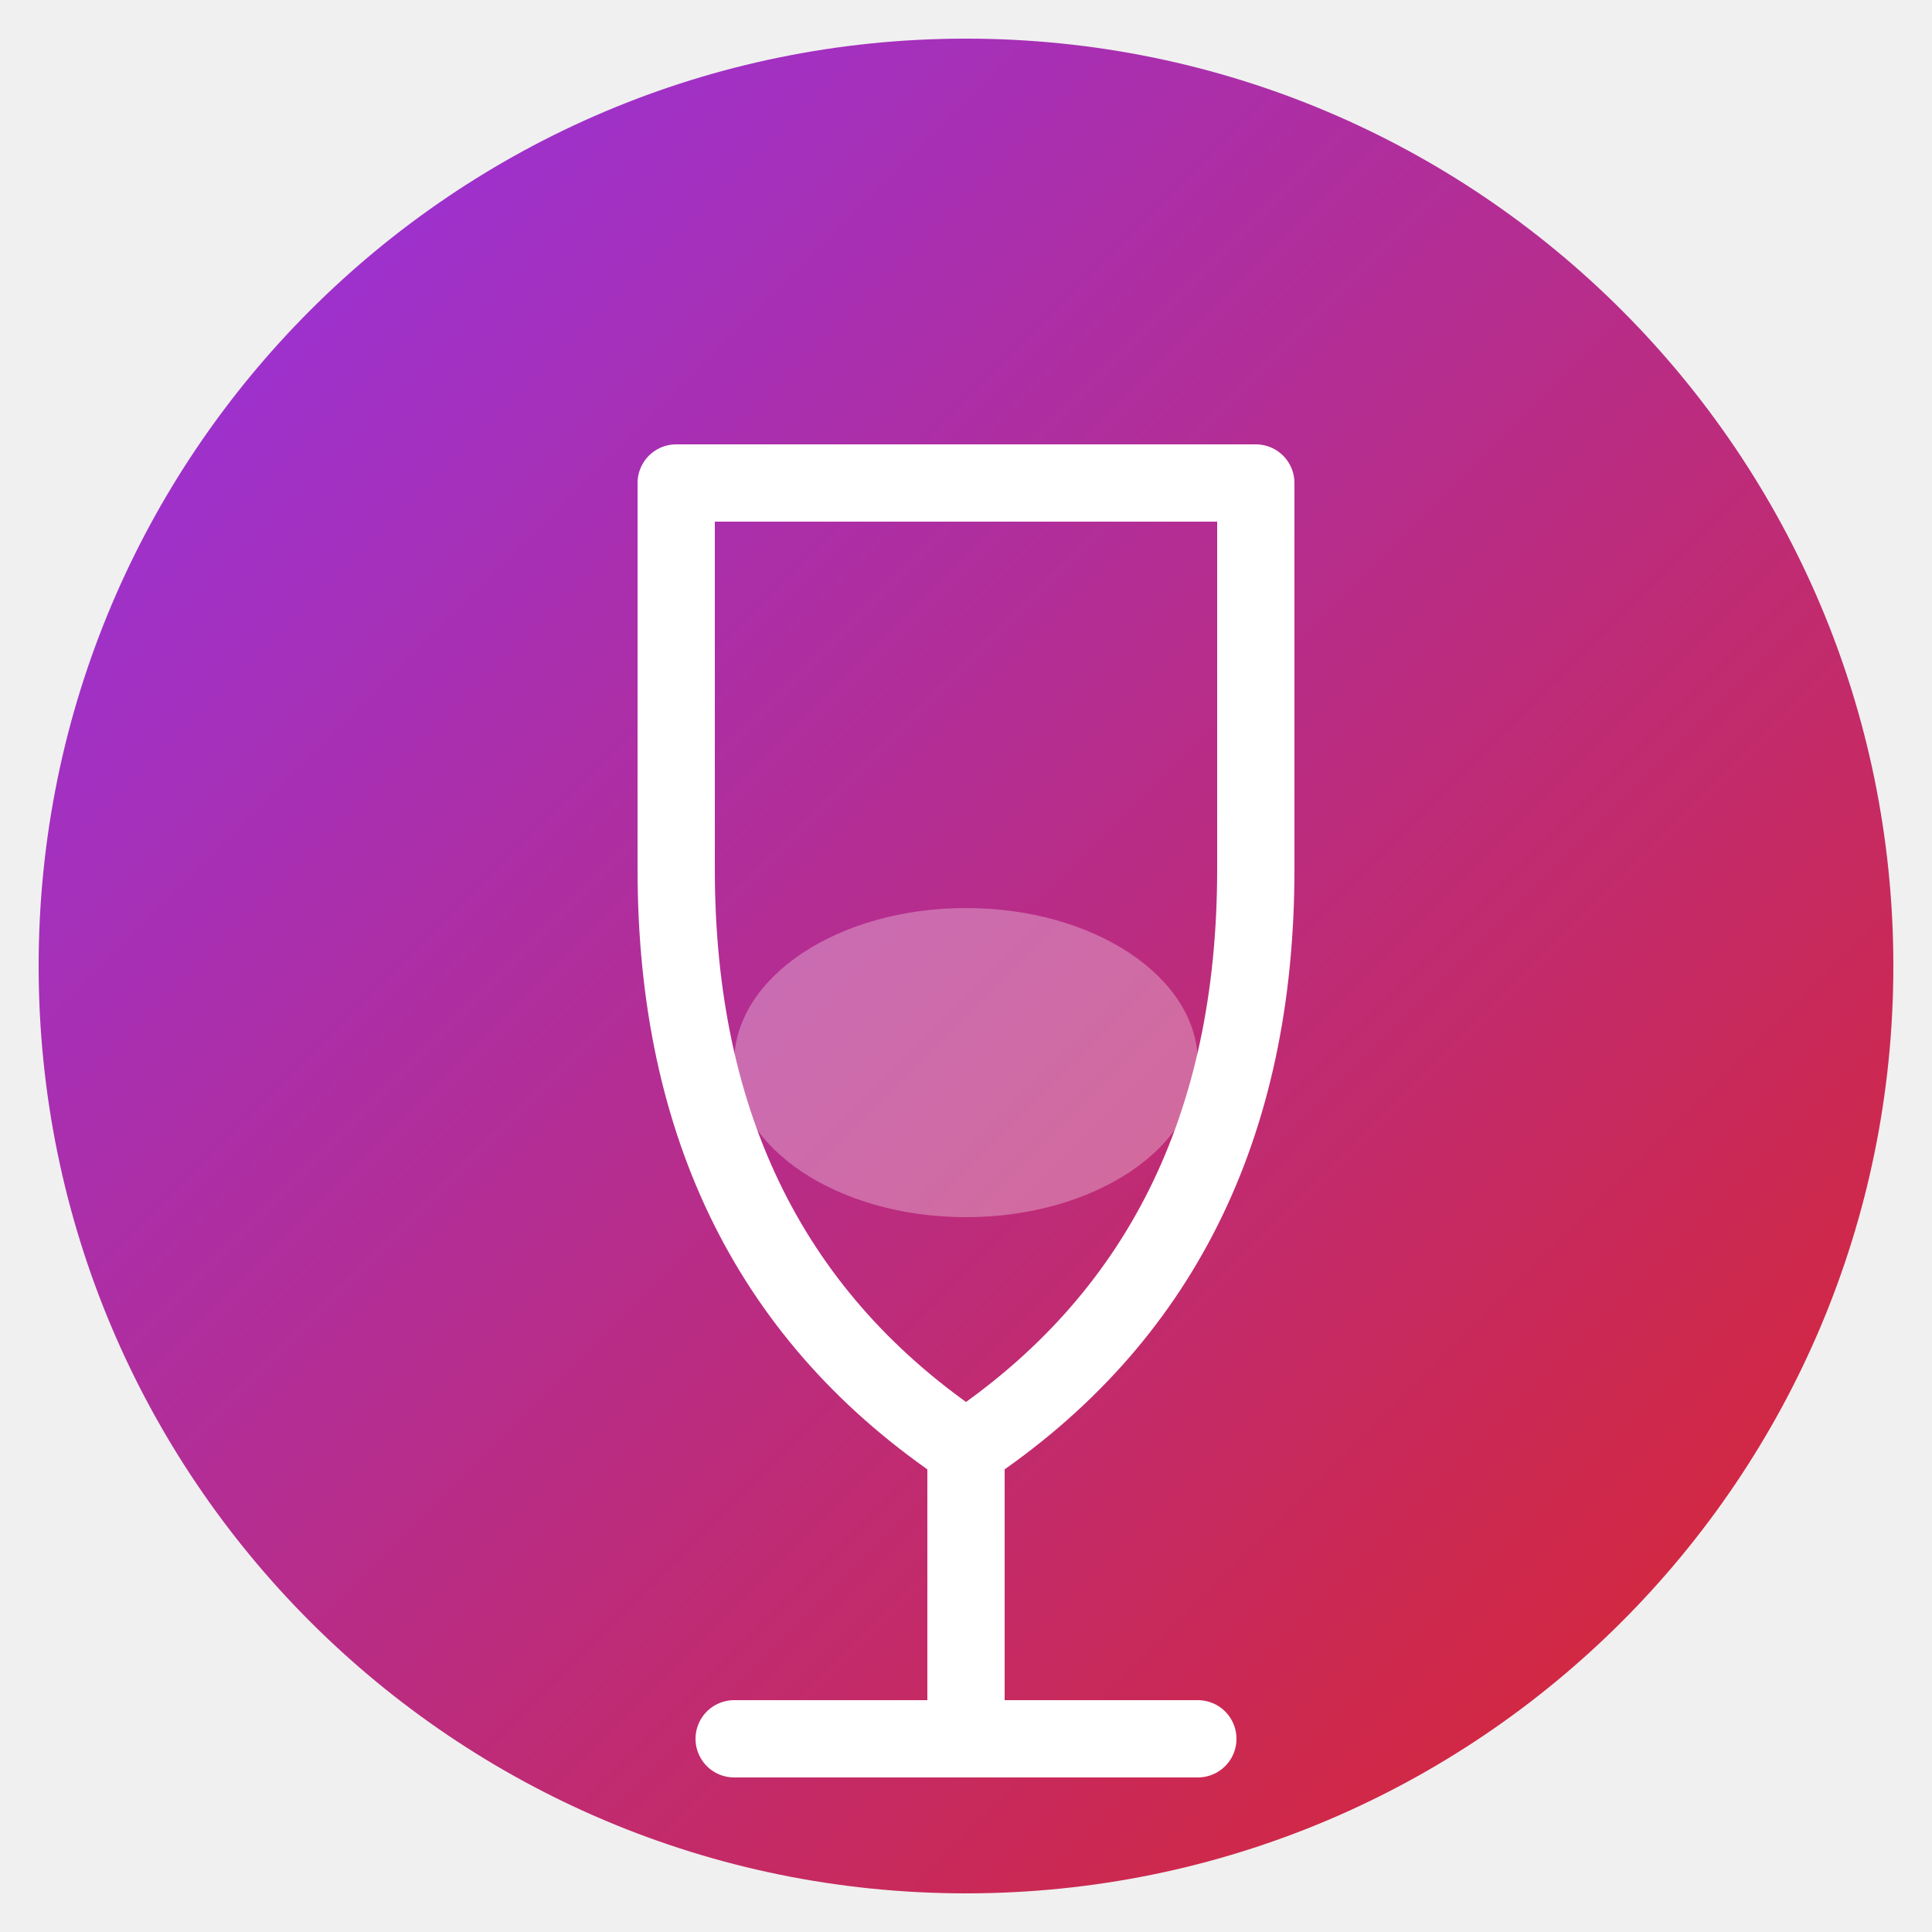
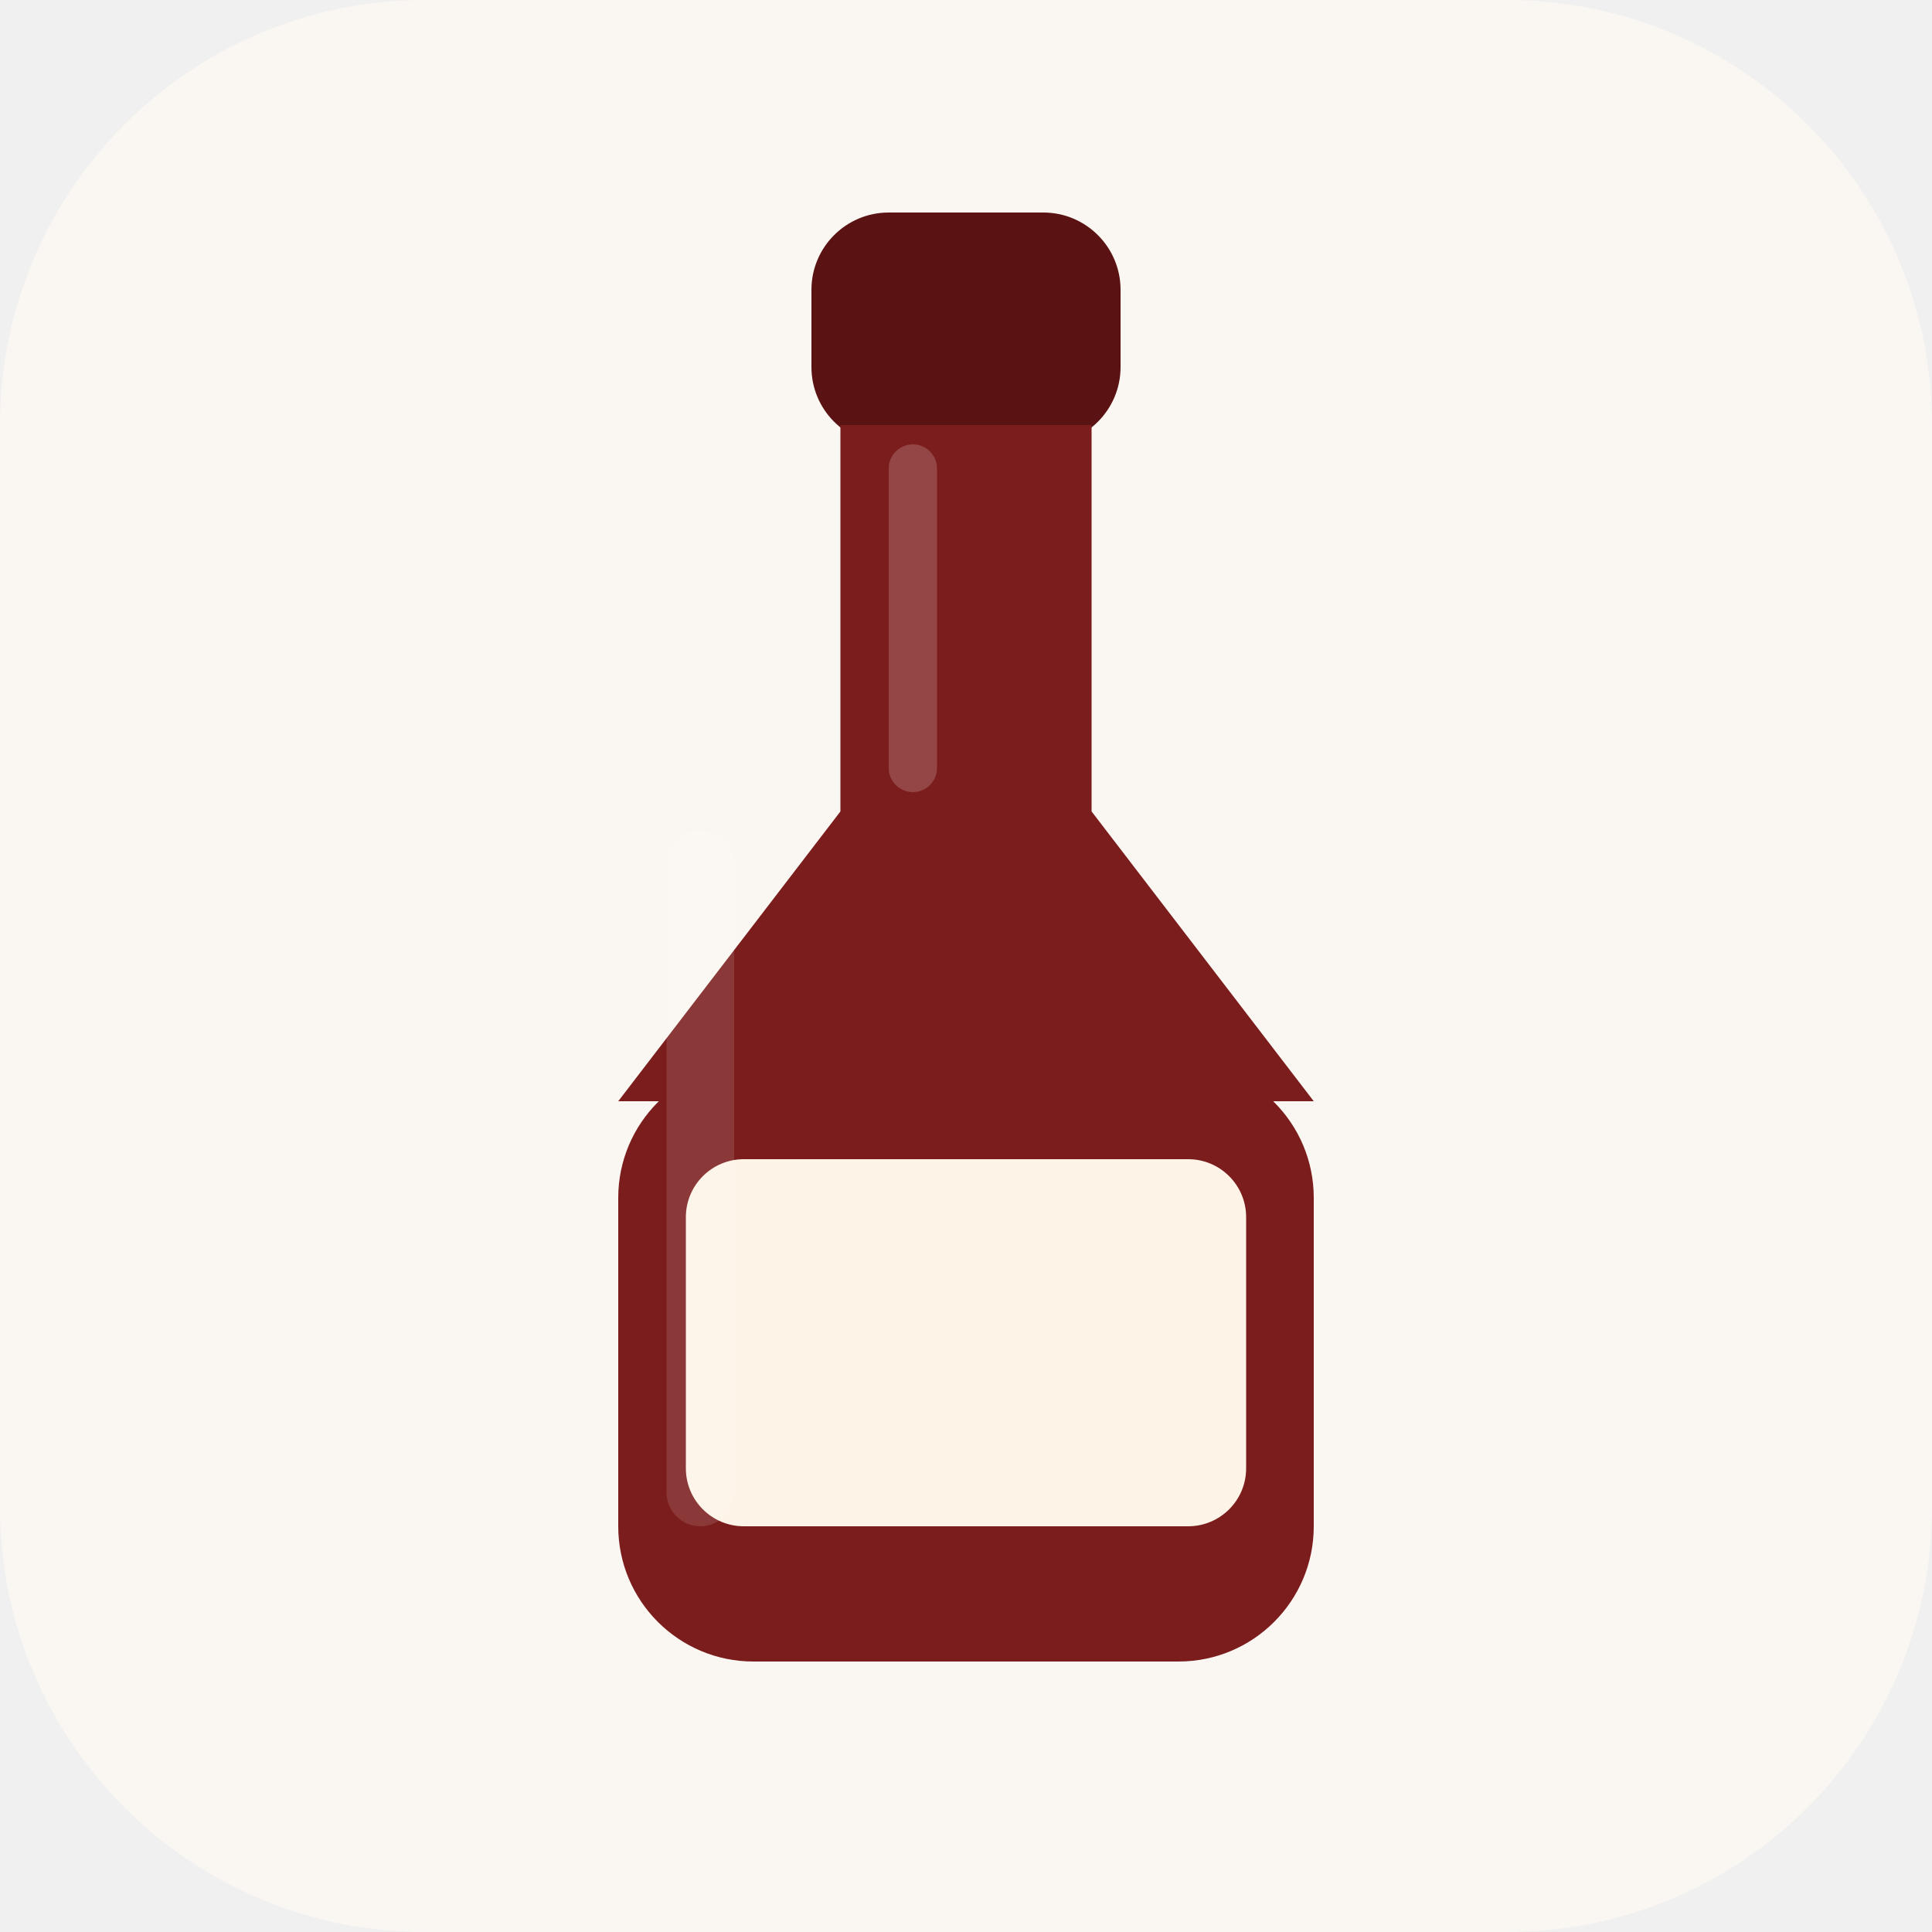
<svg xmlns="http://www.w3.org/2000/svg" viewBox="0 0 100 100">
-   <defs>
-     <linearGradient id="wine" x1="0%" y1="0%" x2="100%" y2="100%">
-       <stop offset="0%" style="stop-color:#9333ea" />
-       <stop offset="100%" style="stop-color:#dc2626" />
-     </linearGradient>
-   </defs>
-   <circle cx="50" cy="50" r="48" fill="url(#wine)" />
-   <path d="M35 25 L35 45 Q35 65 50 75 Q65 65 65 45 L65 25 Z" fill="none" stroke="white" stroke-width="4" stroke-linecap="round" stroke-linejoin="round" />
-   <path d="M50 75 L50 90" stroke="white" stroke-width="4" stroke-linecap="round" />
-   <path d="M38 90 L62 90" stroke="white" stroke-width="4" stroke-linecap="round" />
-   <ellipse cx="50" cy="55" rx="12" ry="8" fill="rgba(255,255,255,0.3)" />
+   <rect width="100" height="100" rx="22" fill="#faf7f3" />
+   <rect x="42" y="11" width="16" height="12" rx="4" fill="#5b1212" />
+   <rect x="43.5" y="22" width="13" height="20" fill="#7c1d1d" />
+   <path d="M43.5 42 L56.5 42 L68 57 L32 57 Z" fill="#7c1d1d" />
+   <rect x="32" y="55" width="36" height="31" rx="7" fill="#7c1d1d" />
+   <rect x="35.5" y="60" width="29" height="19" rx="3" fill="#fdf4e7" />
+   <rect x="34.5" y="43" width="3.5" height="36" rx="1.75" fill="white" opacity="0.12" />
+   <rect x="46" y="23" width="2.5" height="18" rx="1.25" fill="white" opacity="0.18" />
</svg>
